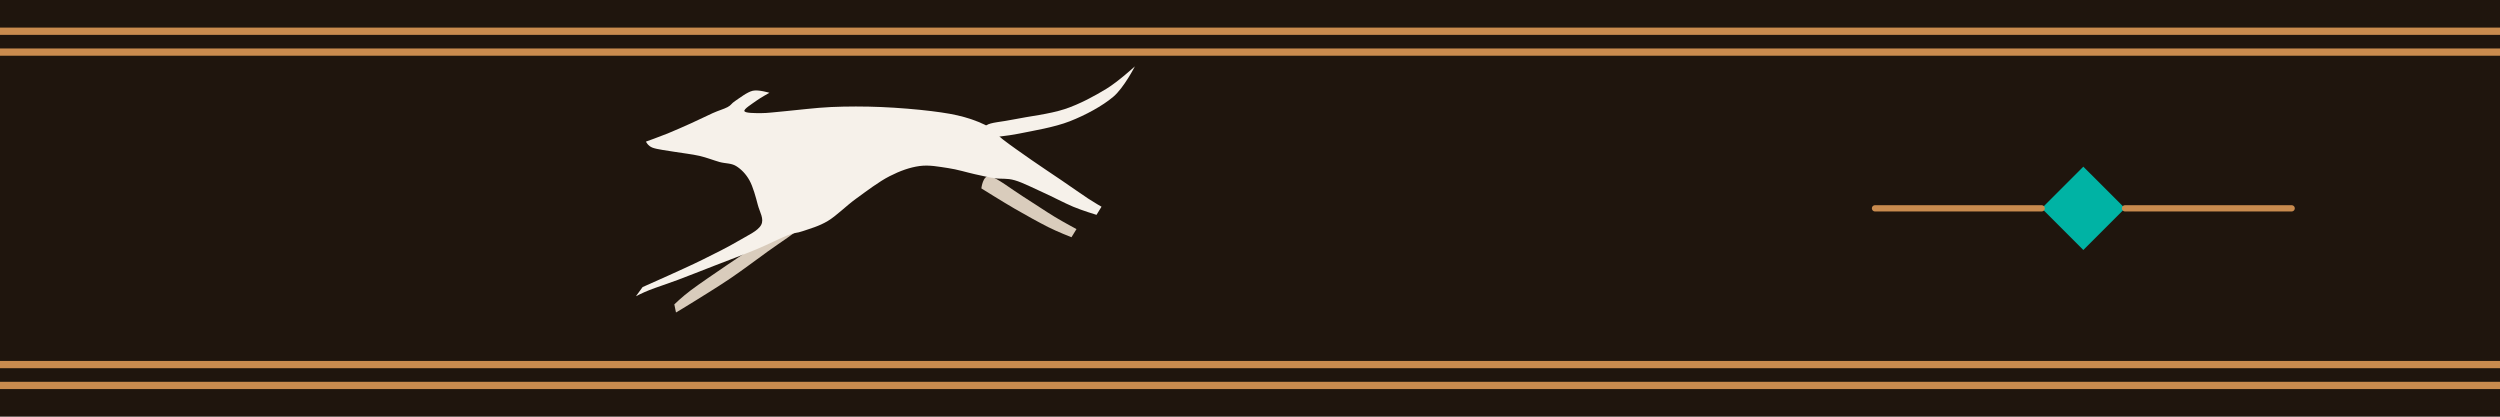
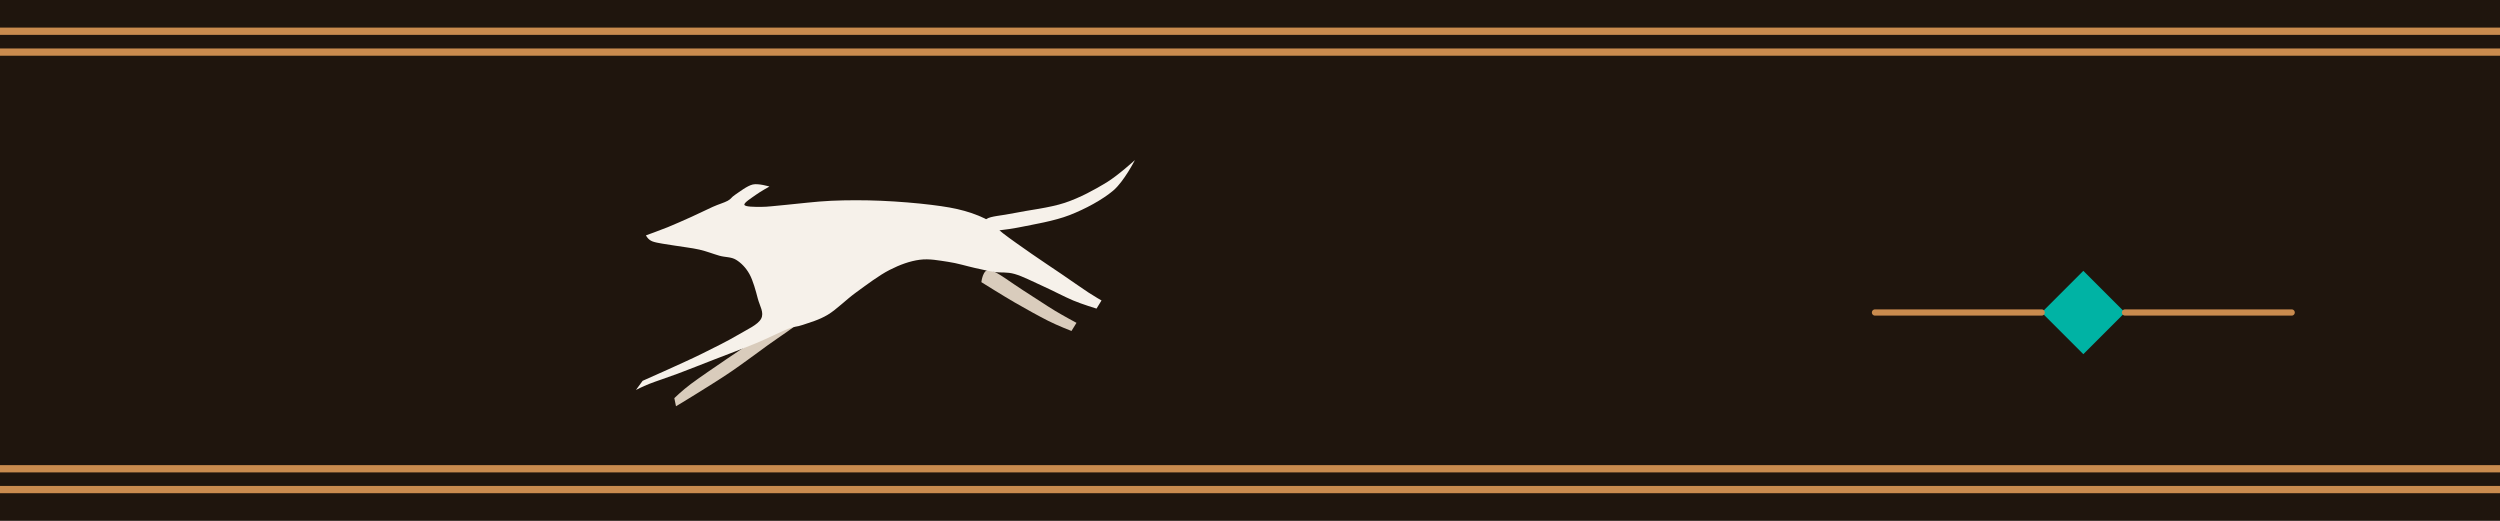
- <svg xmlns="http://www.w3.org/2000/svg" viewBox="0 0 480 80" width="480" height="80">
-   <rect width="480" height="80" fill="#1F150D" />
-   <path d="M0,6H480M0,10H480M0,70H480M0,74H480" fill="none" stroke="#C98B4E" stroke-width="1.4" opacity="1" stroke-linecap="round" stroke-linejoin="round" />
-   <g transform="translate(170.0,60.0) scale(0.1602,0.1953) translate(-345.0,-282.0)">
+ <svg xmlns="http://www.w3.org/2000/svg" viewBox="0 0 480 100" width="480" height="100">
+   <rect width="480" height="100" fill="#1F150D" />
+   <path d="M0,6H480M0,10H480M0,90H480M0,94H480" fill="none" stroke="#C98B4E" stroke-width="1.4" opacity="1" stroke-linecap="round" stroke-linejoin="round" />
+   <g transform="translate(170.0,78.0) scale(0.1602,0.1953) translate(-345.0,-282.0)">
    <path d="M244.0,198.0C239.7,202.3 218.0,213.7 204.0,222.0C190.0,230.3 174.3,240.0 160.0,248.0C145.7,256.0 129.0,264.3 118.0,270.0C107.0,275.7 94.0,282.0 94.0,282.0C94.0,282.0 92.0,274.0 92.0,274.0C92.0,274.0 101.7,266.3 112.0,260.0C122.3,253.7 139.7,244.0 154.0,236.0C168.3,228.0 185.3,218.7 198.0,212.0C210.7,205.3 230.0,196.0 230.0,196.0C230.0,196.0 248.3,193.7 244.0,198.0Z" fill="#D9CCBC" />
    <path d="M470.0,148.0C478.3,149.3 497.0,161.3 510.0,168.0C523.0,174.7 537.3,182.7 548.0,188.0C558.7,193.3 574.0,200.0 574.0,200.0C574.0,200.0 568.0,208.0 568.0,208.0C568.0,208.0 551.3,202.7 540.0,198.0C528.7,193.3 513.3,186.3 500.0,180.0C486.7,173.7 460.0,160.0 460.0,160.0C460.0,160.0 461.7,146.7 470.0,148.0Z" fill="#D9CCBC" />
    <path d="M466.0,98.0C471.0,95.0 484.3,94.7 500.0,92.0C515.7,89.3 541.7,87.0 560.0,82.0C578.3,77.0 596.0,69.0 610.0,62.0C624.0,55.0 644.0,40.0 644.0,40.0C644.0,40.0 631.0,61.0 618.0,70.0C605.0,79.0 584.7,88.0 566.0,94.0C547.3,100.0 522.0,103.3 506.0,106.0C490.0,108.7 470.0,110.0 470.0,110.0C470.0,110.0 461.0,101.0 466.0,98.0Z" fill="#F6F1EA" />
    <path d="M58.0,114.0C58.0,114.0 75.0,109.0 84.0,106.0C93.0,103.0 103.0,99.3 112.0,96.0C121.0,92.7 130.7,88.7 138.0,86.0C145.3,83.3 151.5,82.0 156.0,80.0C160.5,78.0 160.0,76.7 165.0,74.0C170.0,71.3 179.2,65.3 186.0,64.0C192.8,62.7 206.0,66.0 206.0,66.0C206.0,66.0 195.0,71.0 190.0,74.0C185.0,77.0 175.0,82.0 176.0,84.0C177.0,86.0 187.7,86.0 196.0,86.0C204.3,86.0 212.0,85.0 226.0,84.0C240.0,83.0 261.0,80.7 280.0,80.0C299.0,79.3 320.0,79.3 340.0,80.0C360.0,80.7 383.3,82.3 400.0,84.0C416.7,85.7 428.3,87.3 440.0,90.0C451.7,92.7 462.3,96.3 470.0,100.0C477.7,103.7 477.7,106.7 486.0,112.0C494.3,117.3 508.3,125.3 520.0,132.0C531.7,138.7 544.7,145.7 556.0,152.0C567.3,158.3 580.0,165.7 588.0,170.0C596.0,174.3 604.0,178.0 604.0,178.0C604.0,178.0 598.0,186.0 598.0,186.0C598.0,186.0 580.7,181.7 570.0,178.0C559.3,174.3 545.7,168.3 534.0,164.0C522.3,159.7 509.7,154.3 500.0,152.0C490.3,149.7 484.0,151.0 476.0,150.0C468.0,149.0 461.3,147.7 452.0,146.0C442.7,144.3 431.0,141.3 420.0,140.0C409.0,138.7 397.7,136.7 386.0,138.0C374.3,139.3 362.7,142.7 350.0,148.0C337.3,153.3 322.3,162.7 310.0,170.0C297.7,177.3 286.7,186.7 276.0,192.0C265.3,197.3 254.0,199.7 246.0,202.0C238.0,204.3 237.3,203.0 228.0,206.0C218.7,209.0 204.7,215.0 190.0,220.0C175.3,225.0 155.7,231.0 140.0,236.0C124.3,241.0 109.0,246.0 96.0,250.0C83.0,254.0 70.3,257.3 62.0,260.0C53.7,262.7 46.0,266.0 46.0,266.0C46.0,266.0 54.0,257.0 54.0,257.0C54.0,257.0 72.0,250.5 84.0,246.0C96.0,241.5 112.0,235.7 126.0,230.0C140.0,224.3 156.3,217.7 168.0,212.0C179.7,206.3 192.0,202.0 196.0,196.0C200.0,190.0 194.3,183.3 192.0,176.0C189.7,168.7 186.3,158.3 182.0,152.0C177.7,145.7 172.0,141.0 166.0,138.0C160.0,135.0 153.3,135.7 146.0,134.0C138.7,132.3 131.0,129.7 122.0,128.0C113.0,126.3 101.3,125.3 92.0,124.0C82.7,122.7 71.7,121.7 66.0,120.0C60.3,118.3 58.0,114.0 58.0,114.0Z" fill="#F6F1EA" />
  </g>
-   <path d="M400,32l8,8l-8,8l-8,-8Z" fill="#00B3A4" />
-   <path d="M360,40H392M408,40H440" fill="none" stroke="#C98B4E" stroke-width="1.2" opacity="1" stroke-linecap="round" stroke-linejoin="round" />
+   <path d="M400,52l8,8l-8,8l-8,-8Z" fill="#00B3A4" />
+   <path d="M360,60H392M408,60H440" fill="none" stroke="#C98B4E" stroke-width="1.2" opacity="1" stroke-linecap="round" stroke-linejoin="round" />
</svg>
